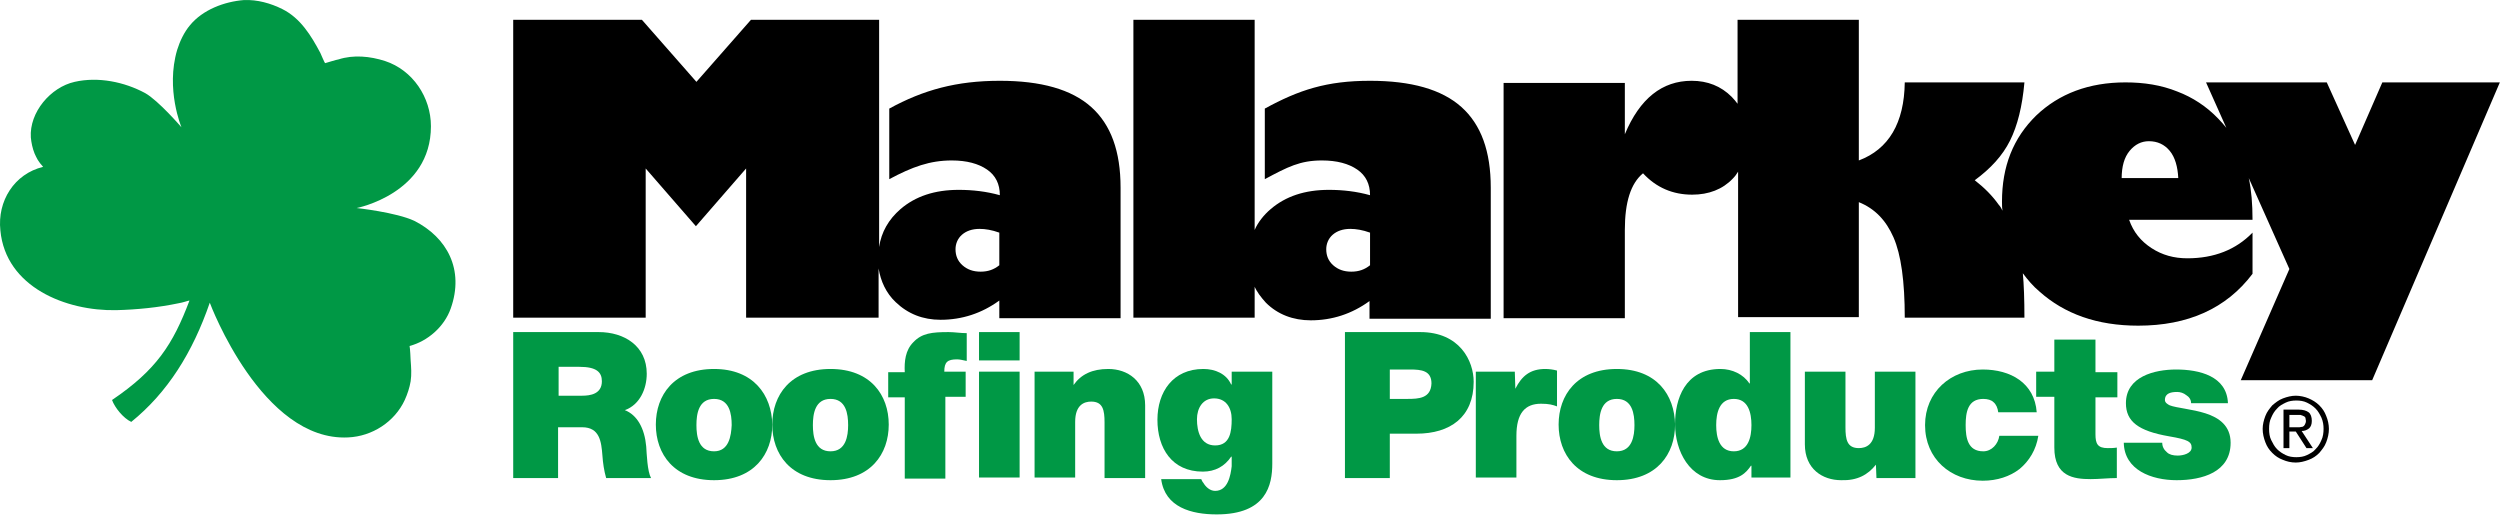
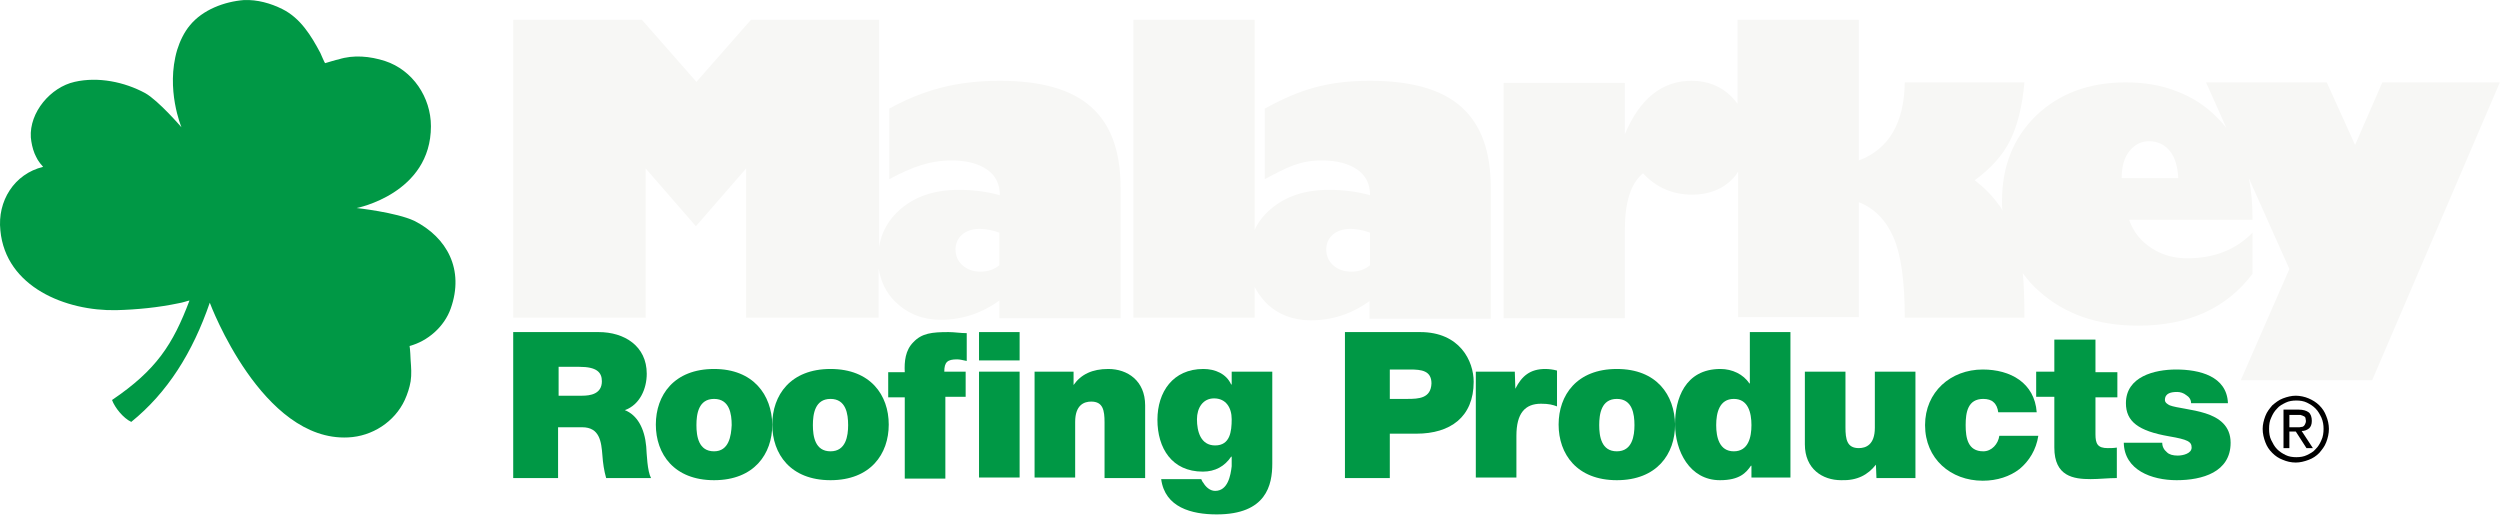
<svg xmlns="http://www.w3.org/2000/svg" width="209" height="44" viewBox="0 0 209 44" fill="none">
-   <path d="M53.979 14.084L58.177 18.912L62.375 14.084V26.555H73.45V22.443C73.629 23.516 74.075 24.499 74.879 25.259C75.906 26.242 77.157 26.734 78.63 26.734C80.417 26.734 82.069 26.198 83.543 25.125V26.6H93.68V15.693C93.68 12.654 92.876 10.419 91.224 8.944C89.572 7.469 87.026 6.754 83.587 6.754C79.97 6.754 77.201 7.514 74.343 9.078V14.978C76.263 13.95 77.737 13.414 79.568 13.414C80.819 13.414 81.801 13.682 82.516 14.174C83.23 14.665 83.587 15.38 83.587 16.319C82.471 16.006 81.31 15.872 80.149 15.872C78.139 15.872 76.531 16.409 75.281 17.481C74.299 18.331 73.673 19.403 73.495 20.655V1.658H62.777L58.221 6.843L53.666 1.658H42.904V26.555H53.979V14.084ZM80.417 19.627C80.774 19.314 81.265 19.135 81.89 19.135C82.382 19.135 82.918 19.225 83.543 19.448V22.175C83.096 22.532 82.605 22.711 81.98 22.711C81.355 22.711 80.863 22.532 80.461 22.175C80.059 21.817 79.881 21.37 79.881 20.834C79.881 20.387 80.059 19.94 80.417 19.627Z" fill="black" />
-   <path d="M104.845 23.873C105.068 24.41 105.425 24.857 105.827 25.304C106.81 26.287 108.105 26.779 109.578 26.779C111.365 26.779 113.017 26.242 114.491 25.169V26.645H124.628V15.693C124.628 12.654 123.824 10.419 122.172 8.944C120.52 7.469 117.974 6.754 114.536 6.754C110.918 6.754 108.596 7.514 105.738 9.078V14.978C107.658 13.95 108.685 13.414 110.516 13.414C111.767 13.414 112.749 13.682 113.464 14.174C114.178 14.665 114.536 15.38 114.536 16.319C113.419 16.006 112.258 15.872 111.097 15.872C109.087 15.872 107.48 16.409 106.229 17.481C105.649 17.973 105.157 18.599 104.889 19.225V1.658H94.752V26.555H104.889V23.873H104.845ZM111.409 19.627C111.767 19.314 112.258 19.135 112.883 19.135C113.374 19.135 113.91 19.225 114.536 19.448V22.175C114.089 22.532 113.598 22.711 112.972 22.711C112.347 22.711 111.856 22.532 111.454 22.175C111.052 21.817 110.874 21.37 110.874 20.834C110.874 20.387 111.052 19.94 111.409 19.627Z" fill="black" />
-   <path d="M199.163 6.888L196.885 12.117L194.518 6.888H184.425L186.122 10.687C185.899 10.419 185.721 10.195 185.453 9.927C184.47 8.899 183.309 8.139 182.014 7.648C180.674 7.111 179.245 6.888 177.682 6.888C174.645 6.888 172.145 7.826 170.224 9.659C168.304 11.537 167.366 13.905 167.366 16.856C167.366 17.124 167.366 17.347 167.411 17.616C167.321 17.437 167.232 17.258 167.098 17.124C166.562 16.364 165.892 15.693 165.089 15.068C166.428 14.084 167.411 13.011 168.036 11.76C168.661 10.508 169.063 8.899 169.242 6.888H159.238C159.194 10.285 157.899 12.475 155.398 13.414V1.658H145.26V8.676C145.126 8.497 144.948 8.273 144.769 8.095C143.876 7.201 142.759 6.754 141.42 6.754C138.964 6.754 137.088 8.229 135.837 11.224V6.933H125.7V26.6H135.837V19.225C135.837 16.9 136.329 15.336 137.356 14.487C138.472 15.693 139.857 16.274 141.464 16.274C142.849 16.274 144.01 15.828 144.858 14.934C145.037 14.755 145.171 14.576 145.305 14.352V26.511H155.398V16.9C156.737 17.437 157.675 18.42 158.3 19.85C158.926 21.281 159.238 23.516 159.238 26.555H169.242C169.242 25.035 169.197 23.784 169.108 22.845C169.51 23.382 169.956 23.918 170.492 24.365C172.591 26.242 175.315 27.226 178.754 27.226C182.907 27.226 186.123 25.795 188.311 22.89V19.448C186.926 20.878 185.095 21.594 182.862 21.594C181.746 21.594 180.764 21.325 179.87 20.744C178.977 20.163 178.352 19.403 177.995 18.375H188.311C188.311 17.079 188.221 15.917 187.998 14.889L191.392 22.488L187.328 31.785H198.314L208.987 6.888H199.163ZM177.37 14.934C177.37 13.905 177.593 13.146 178.039 12.609C178.486 12.073 179.022 11.805 179.647 11.805C180.362 11.805 180.942 12.073 181.389 12.609C181.835 13.146 182.059 13.95 182.103 14.889H177.37V14.934Z" fill="black" />
+   <path d="M53.979 14.084L58.177 18.912L62.375 14.084V26.555H73.45V22.443C73.629 23.516 74.075 24.499 74.879 25.259C75.906 26.242 77.157 26.734 78.63 26.734C80.417 26.734 82.069 26.198 83.543 25.125V26.6H93.68V15.693C93.68 12.654 92.876 10.419 91.224 8.944C89.572 7.469 87.026 6.754 83.587 6.754C79.97 6.754 77.201 7.514 74.343 9.078V14.978C76.263 13.95 77.737 13.414 79.568 13.414C80.819 13.414 81.801 13.682 82.516 14.174C83.23 14.665 83.587 15.38 83.587 16.319C82.471 16.006 81.31 15.872 80.149 15.872C78.139 15.872 76.531 16.409 75.281 17.481C74.299 18.331 73.673 19.403 73.495 20.655V1.658H62.777L58.221 6.843L53.666 1.658H42.904V26.555H53.979V14.084ZM80.417 19.627C80.774 19.314 81.265 19.135 81.89 19.135C82.382 19.135 82.918 19.225 83.543 19.448V22.175C83.096 22.532 82.605 22.711 81.98 22.711C81.355 22.711 80.863 22.532 80.461 22.175C80.059 21.817 79.881 21.37 79.881 20.834C79.881 20.387 80.059 19.94 80.417 19.627Z" fill="#f7f7f5" />
+   <path d="M104.845 23.873C105.068 24.41 105.425 24.857 105.827 25.304C106.81 26.287 108.105 26.779 109.578 26.779C111.365 26.779 113.017 26.242 114.491 25.169V26.645H124.628V15.693C124.628 12.654 123.824 10.419 122.172 8.944C120.52 7.469 117.974 6.754 114.536 6.754C110.918 6.754 108.596 7.514 105.738 9.078V14.978C107.658 13.95 108.685 13.414 110.516 13.414C111.767 13.414 112.749 13.682 113.464 14.174C114.178 14.665 114.536 15.38 114.536 16.319C113.419 16.006 112.258 15.872 111.097 15.872C109.087 15.872 107.48 16.409 106.229 17.481C105.649 17.973 105.157 18.599 104.889 19.225V1.658H94.752V26.555H104.889V23.873H104.845ZM111.409 19.627C111.767 19.314 112.258 19.135 112.883 19.135C113.374 19.135 113.91 19.225 114.536 19.448V22.175C114.089 22.532 113.598 22.711 112.972 22.711C112.347 22.711 111.856 22.532 111.454 22.175C111.052 21.817 110.874 21.37 110.874 20.834C110.874 20.387 111.052 19.94 111.409 19.627Z" fill="#f7f7f5" />
+   <path d="M199.163 6.888L196.885 12.117L194.518 6.888H184.425L186.122 10.687C185.899 10.419 185.721 10.195 185.453 9.927C184.47 8.899 183.309 8.139 182.014 7.648C180.674 7.111 179.245 6.888 177.682 6.888C174.645 6.888 172.145 7.826 170.224 9.659C168.304 11.537 167.366 13.905 167.366 16.856C167.366 17.124 167.366 17.347 167.411 17.616C167.321 17.437 167.232 17.258 167.098 17.124C166.562 16.364 165.892 15.693 165.089 15.068C166.428 14.084 167.411 13.011 168.036 11.76C168.661 10.508 169.063 8.899 169.242 6.888H159.238C159.194 10.285 157.899 12.475 155.398 13.414V1.658H145.26V8.676C145.126 8.497 144.948 8.273 144.769 8.095C143.876 7.201 142.759 6.754 141.42 6.754C138.964 6.754 137.088 8.229 135.837 11.224V6.933H125.7V26.6H135.837V19.225C135.837 16.9 136.329 15.336 137.356 14.487C138.472 15.693 139.857 16.274 141.464 16.274C142.849 16.274 144.01 15.828 144.858 14.934C145.037 14.755 145.171 14.576 145.305 14.352V26.511H155.398V16.9C156.737 17.437 157.675 18.42 158.3 19.85C158.926 21.281 159.238 23.516 159.238 26.555H169.242C169.242 25.035 169.197 23.784 169.108 22.845C169.51 23.382 169.956 23.918 170.492 24.365C172.591 26.242 175.315 27.226 178.754 27.226C182.907 27.226 186.123 25.795 188.311 22.89V19.448C186.926 20.878 185.095 21.594 182.862 21.594C181.746 21.594 180.764 21.325 179.87 20.744C178.977 20.163 178.352 19.403 177.995 18.375H188.311C188.311 17.079 188.221 15.917 187.998 14.889L191.392 22.488L187.328 31.785H198.314L208.987 6.888H199.163ZM177.37 14.934C177.37 13.905 177.593 13.146 178.039 12.609C178.486 12.073 179.022 11.805 179.647 11.805C180.362 11.805 180.942 12.073 181.389 12.609C181.835 13.146 182.059 13.95 182.103 14.889H177.37V14.934Z" fill="#f7f7f5" />
  <path d="M54.024 37.328C53.89 35.808 53.264 34.69 52.237 34.288C53.488 33.841 54.068 32.5 54.068 31.248C54.068 28.924 52.193 27.762 50.049 27.762H42.904V39.965H46.655V35.718H48.665C50.138 35.718 50.272 36.925 50.362 38.087C50.406 38.713 50.496 39.339 50.674 39.965H54.426C54.113 39.384 54.068 37.953 54.024 37.328ZM48.665 33.081H46.7V30.667H48.441C49.87 30.667 50.317 31.114 50.317 31.874C50.317 32.947 49.335 33.081 48.665 33.081Z" fill="#009845" />
  <path d="M59.695 30.846C56.346 30.846 54.828 33.036 54.828 35.495C54.828 37.953 56.346 40.144 59.695 40.144C63.045 40.144 64.563 37.953 64.563 35.495C64.518 33.036 63 30.846 59.695 30.846ZM59.695 37.73C58.4 37.73 58.222 36.478 58.222 35.54C58.222 34.601 58.4 33.349 59.695 33.349C60.99 33.349 61.169 34.601 61.169 35.54C61.124 36.434 60.946 37.73 59.695 37.73Z" fill="#009845" />
  <path d="M69.431 30.846C66.081 30.846 64.563 33.036 64.563 35.495C64.563 37.953 66.081 40.144 69.431 40.144C72.78 40.144 74.299 37.953 74.299 35.495C74.299 33.036 72.78 30.846 69.431 30.846ZM69.431 37.73C68.136 37.73 67.957 36.478 67.957 35.54C67.957 34.601 68.136 33.349 69.431 33.349C70.726 33.349 70.904 34.601 70.904 35.54C70.904 36.434 70.726 37.73 69.431 37.73Z" fill="#009845" />
  <path d="M80.015 30.042C80.283 30.042 80.551 30.131 80.819 30.176V27.851C80.283 27.851 79.791 27.762 79.3 27.762C77.916 27.762 77.067 27.851 76.353 28.611C75.683 29.282 75.594 30.22 75.638 31.114H74.254V33.215H75.638V40.009H79.032V33.17H80.729V31.07H78.943C78.943 30.265 79.211 30.042 80.015 30.042Z" fill="#009845" />
  <path d="M85.24 27.762H81.846V30.131H85.24V27.762Z" fill="#009845" />
  <path d="M85.24 31.07H81.846V39.92H85.24V31.07Z" fill="#009845" />
  <path d="M92.653 30.846C91.313 30.846 90.376 31.293 89.75 32.187V31.07H86.49V39.92H89.884V35.271C89.884 33.841 90.643 33.573 91.224 33.573C92.207 33.573 92.34 34.288 92.34 35.316V39.965H95.734V33.886C95.734 31.83 94.261 30.846 92.653 30.846Z" fill="#009845" />
  <path d="M101.585 41.038C101.138 41.038 100.781 40.68 100.602 40.367C100.513 40.278 100.468 40.144 100.423 40.054H97.074C97.387 42.423 99.62 43.004 101.719 43.004C105.872 43.004 106.363 40.546 106.363 38.758V31.07H102.969V32.142H102.924C102.522 31.248 101.585 30.846 100.602 30.846C98.057 30.846 96.761 32.768 96.761 35.093C96.761 37.462 97.967 39.428 100.557 39.428C101.585 39.428 102.388 38.981 102.924 38.177H102.969V38.981C102.88 39.741 102.656 41.038 101.585 41.038ZM101.585 37.238C100.379 37.238 100.066 36.076 100.066 35.048C100.066 34.109 100.557 33.305 101.495 33.305C102.478 33.305 102.969 34.065 102.969 35.048C102.969 36.076 102.835 37.238 101.585 37.238Z" fill="#009845" />
  <path d="M123.199 31.919C123.199 30.176 122.038 27.762 118.733 27.762H112.437V39.965H116.188V36.255H118.421C121.234 36.255 123.199 34.869 123.199 31.919ZM117.662 33.349H116.188V30.891H117.885C118.823 30.891 119.671 30.98 119.671 32.053C119.626 33.305 118.599 33.349 117.662 33.349Z" fill="#009845" />
  <path d="M126.683 32.5L126.638 31.07H123.378V39.92H126.772V36.434C126.772 34.556 127.486 33.752 128.826 33.752C129.496 33.752 129.809 33.841 130.166 33.975V30.98C129.853 30.891 129.496 30.846 129.183 30.846C127.933 30.846 127.219 31.427 126.683 32.5Z" fill="#009845" />
  <path d="M135.168 30.846C131.818 30.846 130.3 33.036 130.3 35.495C130.3 37.953 131.818 40.144 135.168 40.144C138.517 40.144 140.035 37.953 140.035 35.495C139.991 33.036 138.517 30.846 135.168 30.846ZM135.168 37.73C133.872 37.73 133.694 36.478 133.694 35.54C133.694 34.601 133.872 33.349 135.168 33.349C136.463 33.349 136.641 34.601 136.641 35.54C136.641 36.434 136.463 37.73 135.168 37.73Z" fill="#009845" />
  <path d="M149.681 39.965V27.762H146.287V32.053H146.243C145.752 31.293 144.814 30.846 143.831 30.846C140.839 30.846 140.035 33.394 140.035 35.45C140.035 37.685 141.241 40.144 143.787 40.144C145.439 40.144 145.975 39.518 146.377 38.937H146.421V39.92H149.681V39.965ZM144.948 37.73C143.742 37.73 143.474 36.568 143.474 35.54C143.474 34.511 143.742 33.349 144.948 33.349C146.153 33.349 146.421 34.511 146.421 35.54C146.421 36.568 146.153 37.73 144.948 37.73Z" fill="#009845" />
  <path d="M156.827 38.847L156.871 39.965H160.131V31.07H156.737V35.763C156.737 37.193 155.978 37.462 155.398 37.462C154.415 37.462 154.281 36.746 154.281 35.718V31.07H150.887V37.149C150.887 39.205 152.361 40.144 153.924 40.144C155.264 40.188 156.157 39.697 156.827 38.847Z" fill="#009845" />
  <path d="M165.803 37.73C164.508 37.73 164.329 36.612 164.329 35.54C164.329 34.467 164.508 33.349 165.803 33.349C166.16 33.349 166.473 33.439 166.652 33.617C166.875 33.796 167.009 34.109 167.053 34.467H170.269C170.09 32.008 168.081 30.891 165.758 30.891C163.079 30.891 160.935 32.768 160.935 35.54C160.935 38.356 163.079 40.188 165.758 40.188C166.964 40.188 168.036 39.831 168.84 39.205C169.644 38.534 170.224 37.596 170.403 36.434H167.143C167.053 37.104 166.518 37.73 165.803 37.73Z" fill="#009845" />
  <path d="M175.137 28.388H171.742V31.07H170.224V33.171H171.742V37.417C171.742 39.831 173.35 40.054 174.779 40.054C175.494 40.054 176.253 39.965 176.967 39.965V37.417C176.7 37.462 176.432 37.462 176.208 37.462C175.36 37.462 175.181 37.104 175.181 36.3V33.215H177.012V31.114H175.181V28.388H175.137Z" fill="#009845" />
  <path d="M184.381 34.556C183.264 34.199 181.969 34.109 181.389 33.886C181.21 33.796 180.987 33.662 180.987 33.439C180.987 32.858 181.523 32.768 182.014 32.768C182.282 32.768 182.55 32.858 182.773 33.036C182.996 33.171 183.175 33.394 183.175 33.707H186.256C186.167 31.427 183.845 30.891 181.925 30.891C180.138 30.891 177.727 31.472 177.727 33.707C177.727 35.227 178.754 36.031 181.344 36.478C182.907 36.746 183.22 36.925 183.22 37.417C183.22 37.909 182.505 38.087 182.059 38.087C181.657 38.087 181.344 37.998 181.165 37.819C180.897 37.596 180.763 37.328 180.763 37.015H177.548C177.593 39.294 179.87 40.144 181.969 40.144C184.113 40.144 186.48 39.473 186.48 37.015C186.48 35.584 185.497 34.914 184.381 34.556Z" fill="#009845" />
  <path d="M29.819 17.392C29.819 17.392 36.026 16.185 36.026 10.553C36.026 8.139 34.508 5.86 32.186 5.1C30.936 4.698 29.551 4.563 28.301 4.966C28.211 4.966 27.184 5.279 27.184 5.279C27.14 5.279 26.827 4.519 26.782 4.429C26.023 2.999 25.13 1.524 23.612 0.764C22.629 0.272 21.513 -0.04 20.396 0.004C18.744 0.138 16.957 0.809 15.886 2.105C15.395 2.686 15.037 3.446 14.814 4.161C13.831 7.469 15.171 10.643 15.171 10.643C15.171 10.643 13.251 8.408 12.134 7.782C10.393 6.843 8.205 6.396 6.24 6.843C4.23 7.29 2.444 9.391 2.578 11.492C2.622 11.939 2.712 12.386 2.89 12.833C2.98 13.011 3.069 13.235 3.158 13.369C3.203 13.459 3.471 13.816 3.605 13.95C1.193 14.531 -0.236 16.811 0.032 19.269C0.479 24.007 5.525 26.019 9.723 25.929C11.465 25.885 13.251 25.706 14.948 25.348C15.261 25.304 15.752 25.125 15.841 25.125C14.457 28.79 13.072 30.936 9.366 33.439C9.589 34.065 10.303 34.959 10.973 35.271C14.01 32.813 16.109 29.461 17.538 25.304C17.583 25.438 21.915 36.925 29.105 36.568C31.114 36.478 32.99 35.271 33.838 33.439C34.062 32.947 34.24 32.411 34.33 31.874C34.419 31.293 34.374 30.712 34.33 30.131C34.33 30.042 34.285 29.103 34.24 28.924C35.759 28.522 37.143 27.315 37.679 25.795C38.84 22.532 37.366 19.85 34.642 18.465C33.124 17.75 29.819 17.392 29.819 17.392Z" fill="#009845" />
  <path d="M189.382 34.78C189.516 34.422 189.74 34.154 189.963 33.886C190.231 33.662 190.499 33.439 190.856 33.305C191.213 33.171 191.571 33.081 191.928 33.081C192.285 33.081 192.687 33.171 193 33.305C193.312 33.439 193.625 33.618 193.893 33.886C194.161 34.154 194.34 34.422 194.473 34.78C194.607 35.093 194.697 35.495 194.697 35.852C194.697 36.255 194.607 36.612 194.473 36.97C194.34 37.328 194.116 37.596 193.893 37.864C193.625 38.132 193.357 38.311 193 38.445C192.643 38.579 192.285 38.669 191.928 38.669C191.526 38.669 191.169 38.579 190.856 38.445C190.499 38.311 190.231 38.132 189.963 37.864C189.695 37.596 189.516 37.328 189.382 36.97C189.248 36.612 189.159 36.255 189.159 35.852C189.159 35.495 189.248 35.137 189.382 34.78ZM189.874 36.791C190.008 37.059 190.142 37.328 190.365 37.551C190.588 37.775 190.812 37.909 191.079 38.043C191.347 38.177 191.66 38.221 191.973 38.221C192.285 38.221 192.598 38.177 192.866 38.043C193.134 37.909 193.402 37.775 193.58 37.551C193.804 37.328 193.938 37.104 194.072 36.791C194.206 36.523 194.25 36.165 194.25 35.852C194.25 35.54 194.206 35.227 194.072 34.914C193.938 34.646 193.804 34.377 193.58 34.154C193.357 33.93 193.134 33.796 192.866 33.662C192.598 33.528 192.285 33.483 191.973 33.483C191.66 33.483 191.347 33.528 191.079 33.662C190.812 33.796 190.544 33.93 190.365 34.154C190.142 34.377 190.008 34.601 189.874 34.914C189.74 35.182 189.695 35.495 189.695 35.852C189.695 36.21 189.74 36.523 189.874 36.791ZM192.151 34.243C192.553 34.243 192.821 34.333 193 34.467C193.178 34.601 193.268 34.869 193.268 35.182C193.268 35.495 193.178 35.674 193.044 35.808C192.866 35.942 192.687 36.031 192.419 36.031L193.357 37.462H192.821L191.928 36.076H191.392V37.462H190.901V34.243H192.151ZM191.928 35.718C192.062 35.718 192.151 35.718 192.241 35.718C192.33 35.718 192.419 35.674 192.509 35.674C192.598 35.629 192.643 35.584 192.687 35.495C192.732 35.406 192.776 35.316 192.776 35.182C192.776 35.093 192.732 35.003 192.732 34.914C192.687 34.869 192.643 34.78 192.553 34.78C192.509 34.735 192.419 34.735 192.33 34.69C192.241 34.69 192.151 34.69 192.062 34.69H191.392V35.718H191.928Z" fill="black" />
</svg>
